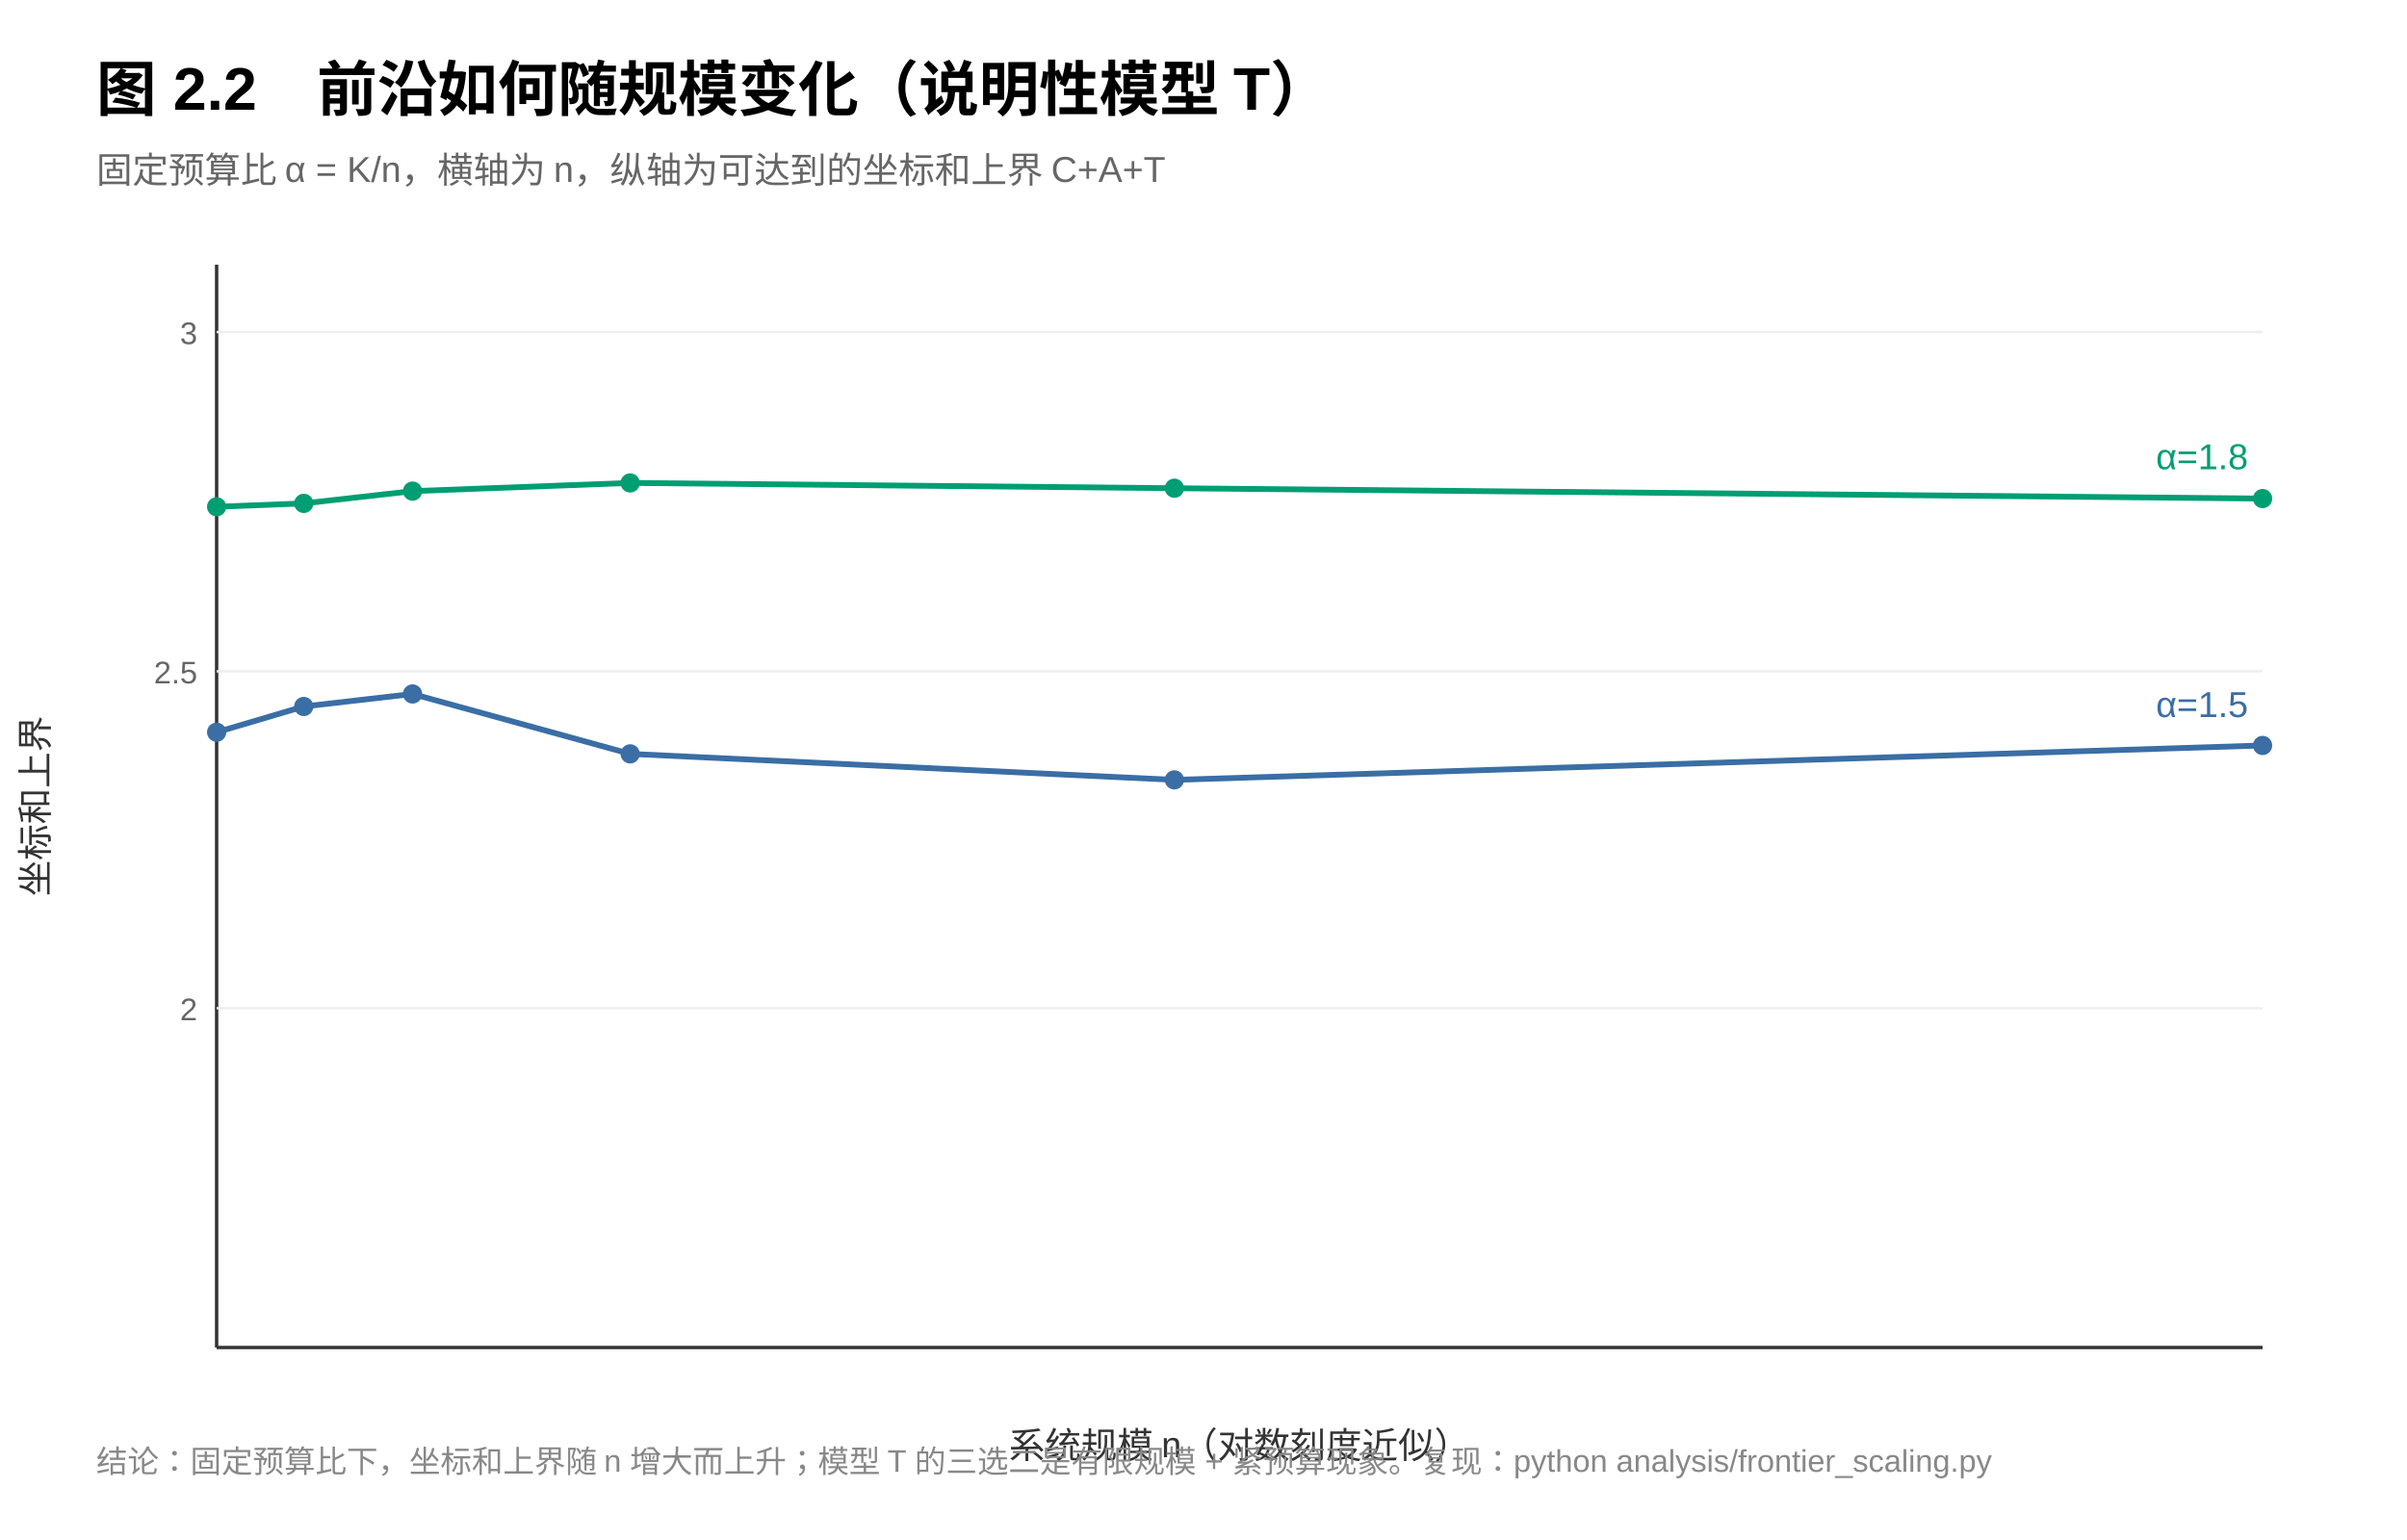
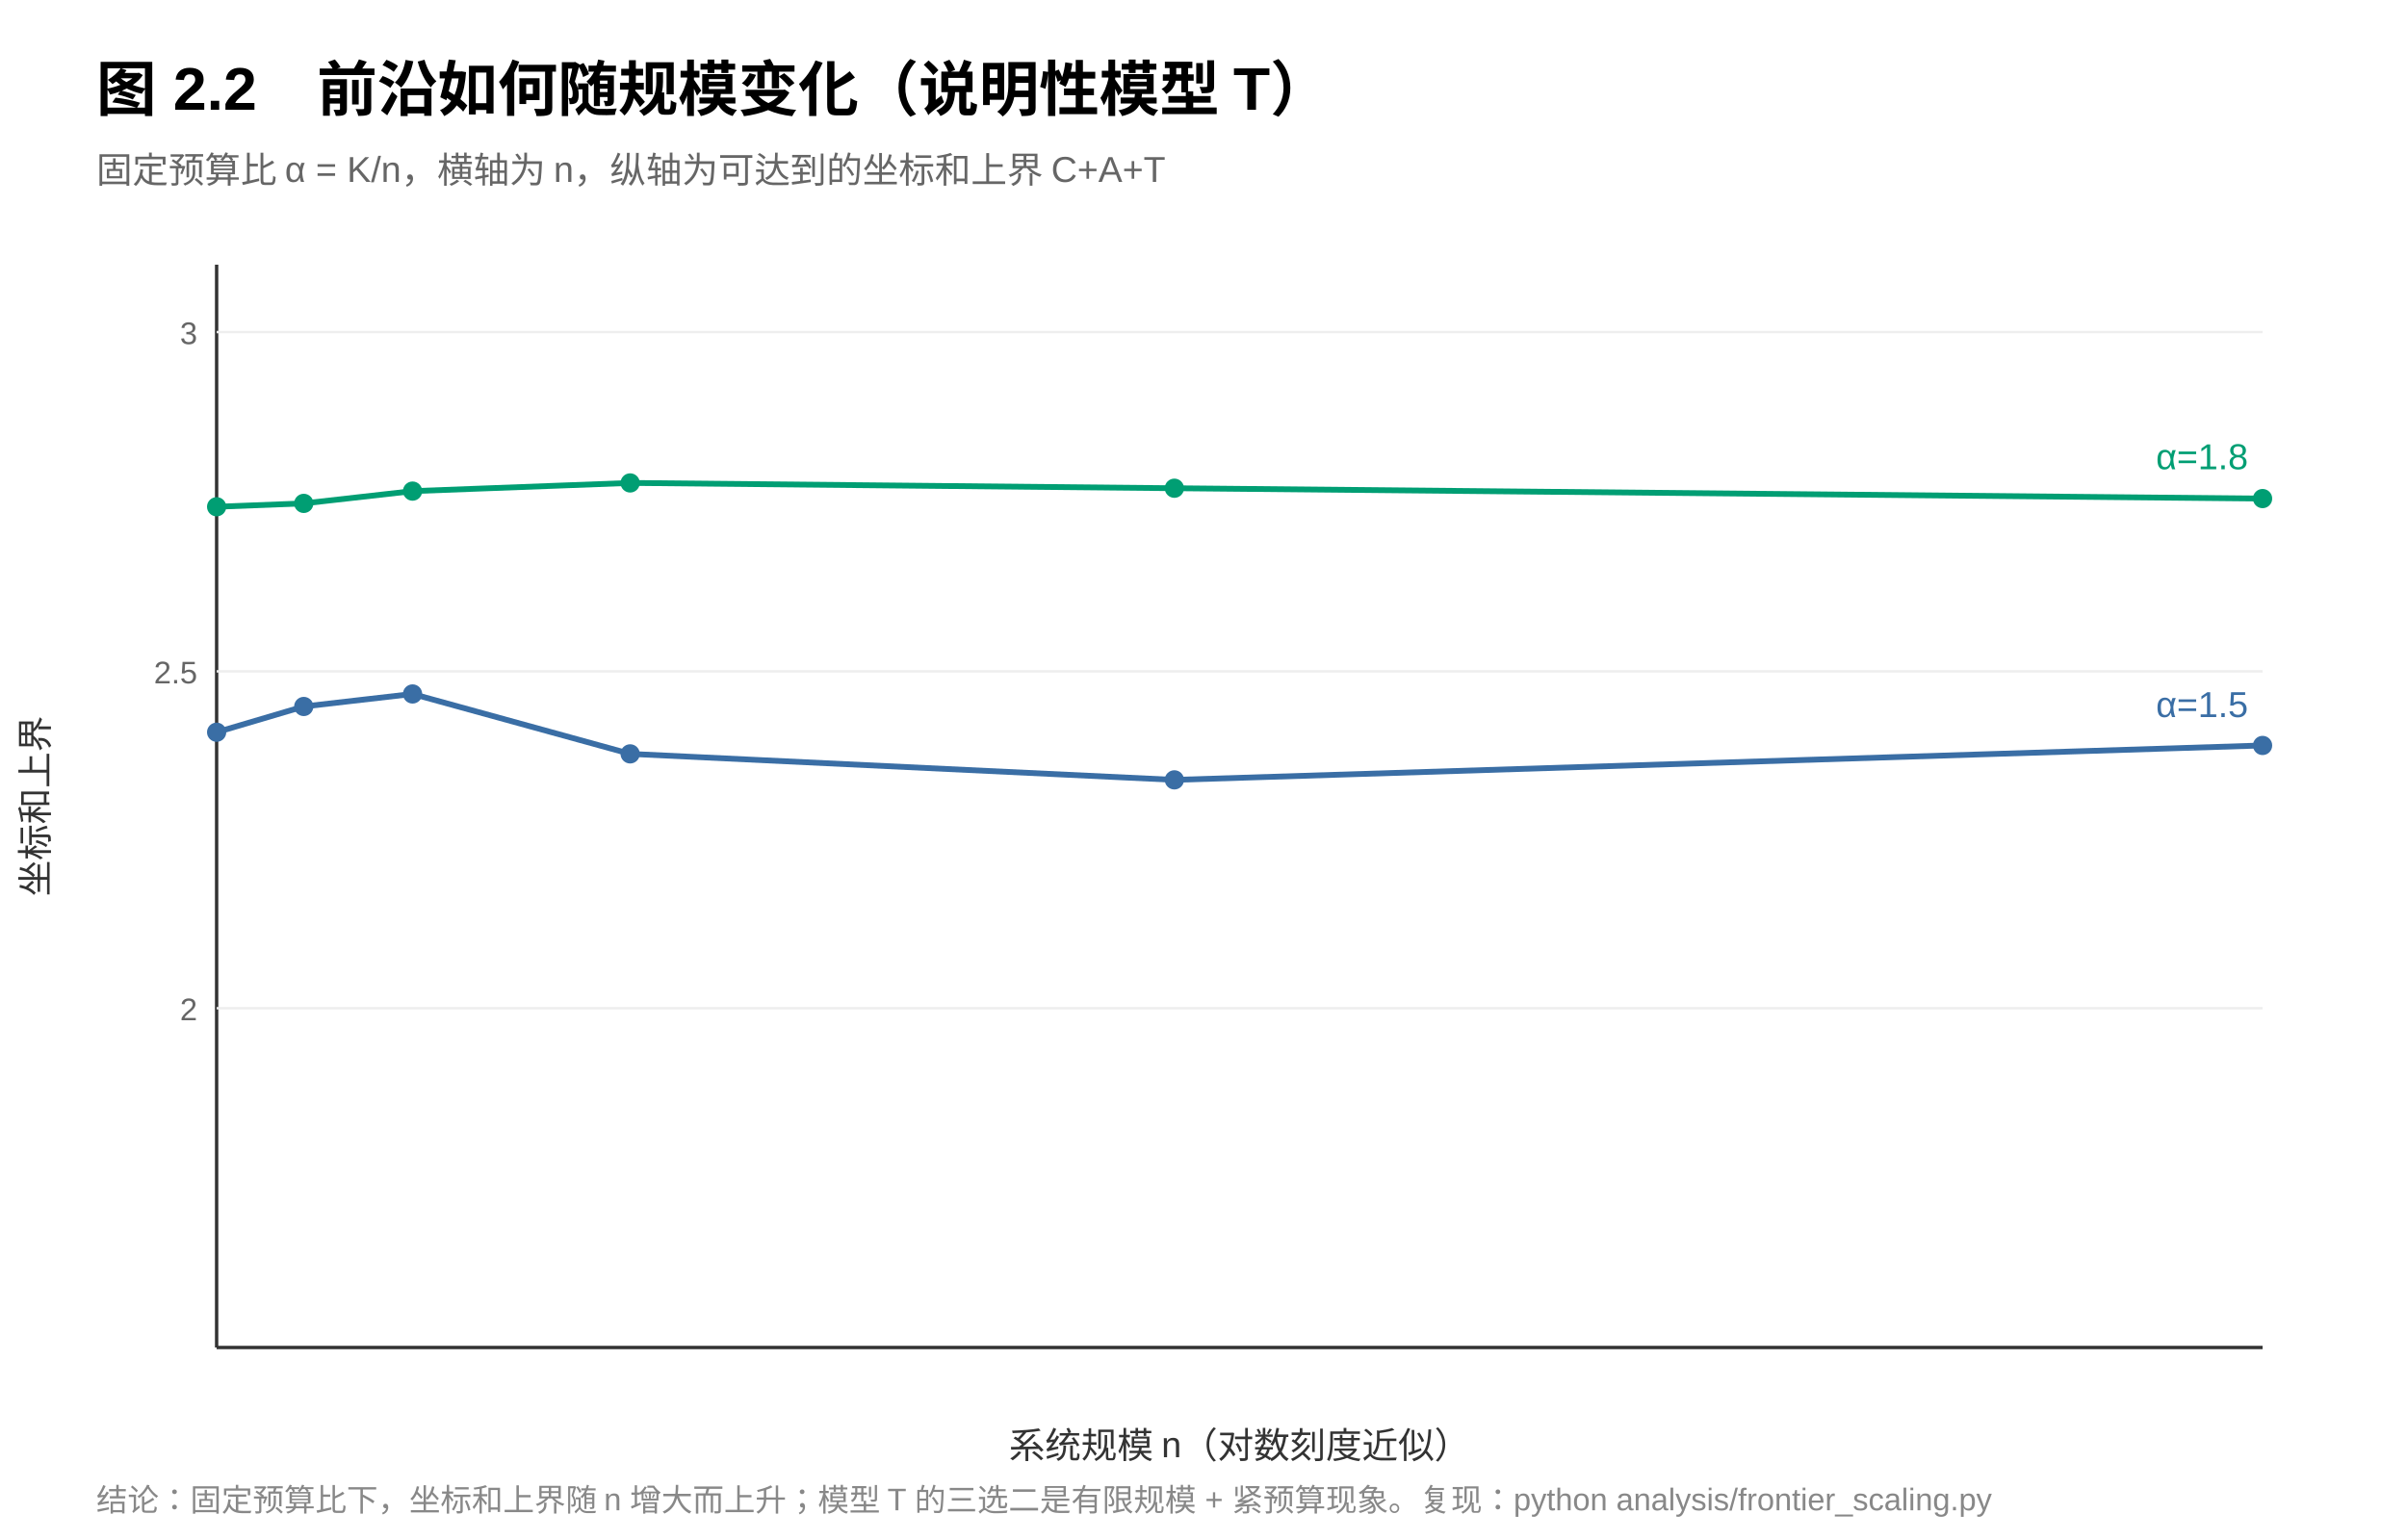
<svg xmlns="http://www.w3.org/2000/svg" viewBox="0 0 1000 640">
  <style>text{font-family:"Microsoft YaHei","SimHei",Arial,sans-serif;}</style>
  <rect width="1000" height="640" fill="#ffffff" />
  <text x="40" y="46" font-size="25" font-weight="700">图 2.2　前沿如何随规模变化（说明性模型 T）</text>
  <text x="40" y="76" font-size="15" fill="#666">固定预算比 α = K/n，横轴为 n，纵轴为可达到的坐标和上界 C+A+T</text>
  <line x1="90" y1="560" x2="940" y2="560" stroke="#333" stroke-width="1.4" />
  <line x1="90" y1="560" x2="90" y2="110" stroke="#333" stroke-width="1.4" />
  <line x1="90" y1="419" x2="940" y2="419" stroke="#eee" />
  <text x="82" y="424" text-anchor="end" font-size="13" fill="#666">2</text>
  <line x1="90" y1="279" x2="940" y2="279" stroke="#eee" />
  <text x="82" y="284" text-anchor="end" font-size="13" fill="#666">2.5</text>
  <line x1="90" y1="138" x2="940" y2="138" stroke="#eee" />
  <text x="82" y="143" text-anchor="end" font-size="13" fill="#666">3</text>
  <polyline points="90.0,304.3 126.2,293.6 171.4,288.4 261.8,313.3 487.9,324.1 940.0,309.8" fill="none" stroke="#3a6ea5" stroke-width="2.4" />
  <circle cx="90.0" cy="304.3" r="4" fill="#3a6ea5" />
  <circle cx="126.2" cy="293.6" r="4" fill="#3a6ea5" />
  <circle cx="171.4" cy="288.4" r="4" fill="#3a6ea5" />
  <circle cx="261.8" cy="313.3" r="4" fill="#3a6ea5" />
  <circle cx="487.9" cy="324.1" r="4" fill="#3a6ea5" />
  <circle cx="940.0" cy="309.8" r="4" fill="#3a6ea5" />
  <text x="934" y="298" text-anchor="end" font-size="15" fill="#3a6ea5">α=1.5</text>
  <polyline points="90.0,210.6 126.2,209.2 171.4,204.1 261.8,200.7 487.9,202.9 940.0,207.2" fill="none" stroke="#009E73" stroke-width="2.4" />
  <circle cx="90.0" cy="210.6" r="4" fill="#009E73" />
  <circle cx="126.2" cy="209.2" r="4" fill="#009E73" />
  <circle cx="171.4" cy="204.1" r="4" fill="#009E73" />
  <circle cx="261.8" cy="200.7" r="4" fill="#009E73" />
  <circle cx="487.9" cy="202.9" r="4" fill="#009E73" />
  <circle cx="940.0" cy="207.2" r="4" fill="#009E73" />
  <text x="934" y="195" text-anchor="end" font-size="15" fill="#009E73">α=1.8</text>
  <text x="515" y="606" text-anchor="middle" font-size="15" fill="#333">系统规模 n（对数刻度近似）</text>
  <text x="20" y="335" font-size="15" fill="#333" transform="rotate(-90 20 335)" text-anchor="middle">坐标和上界</text>
-   <text x="40" y="612" font-size="13" fill="#888">结论：固定预算比下，坐标和上界随 n 增大而上升；模型 T 的三选二是有限规模 + 紧预算现象。复现：python analysis/frontier_scaling.py</text>
+   <text x="40" y="628" font-size="13" fill="#888">结论：固定预算比下，坐标和上界随 n 增大而上升；模型 T 的三选二是有限规模 + 紧预算现象。复现：python analysis/frontier_scaling.py</text>
</svg>
